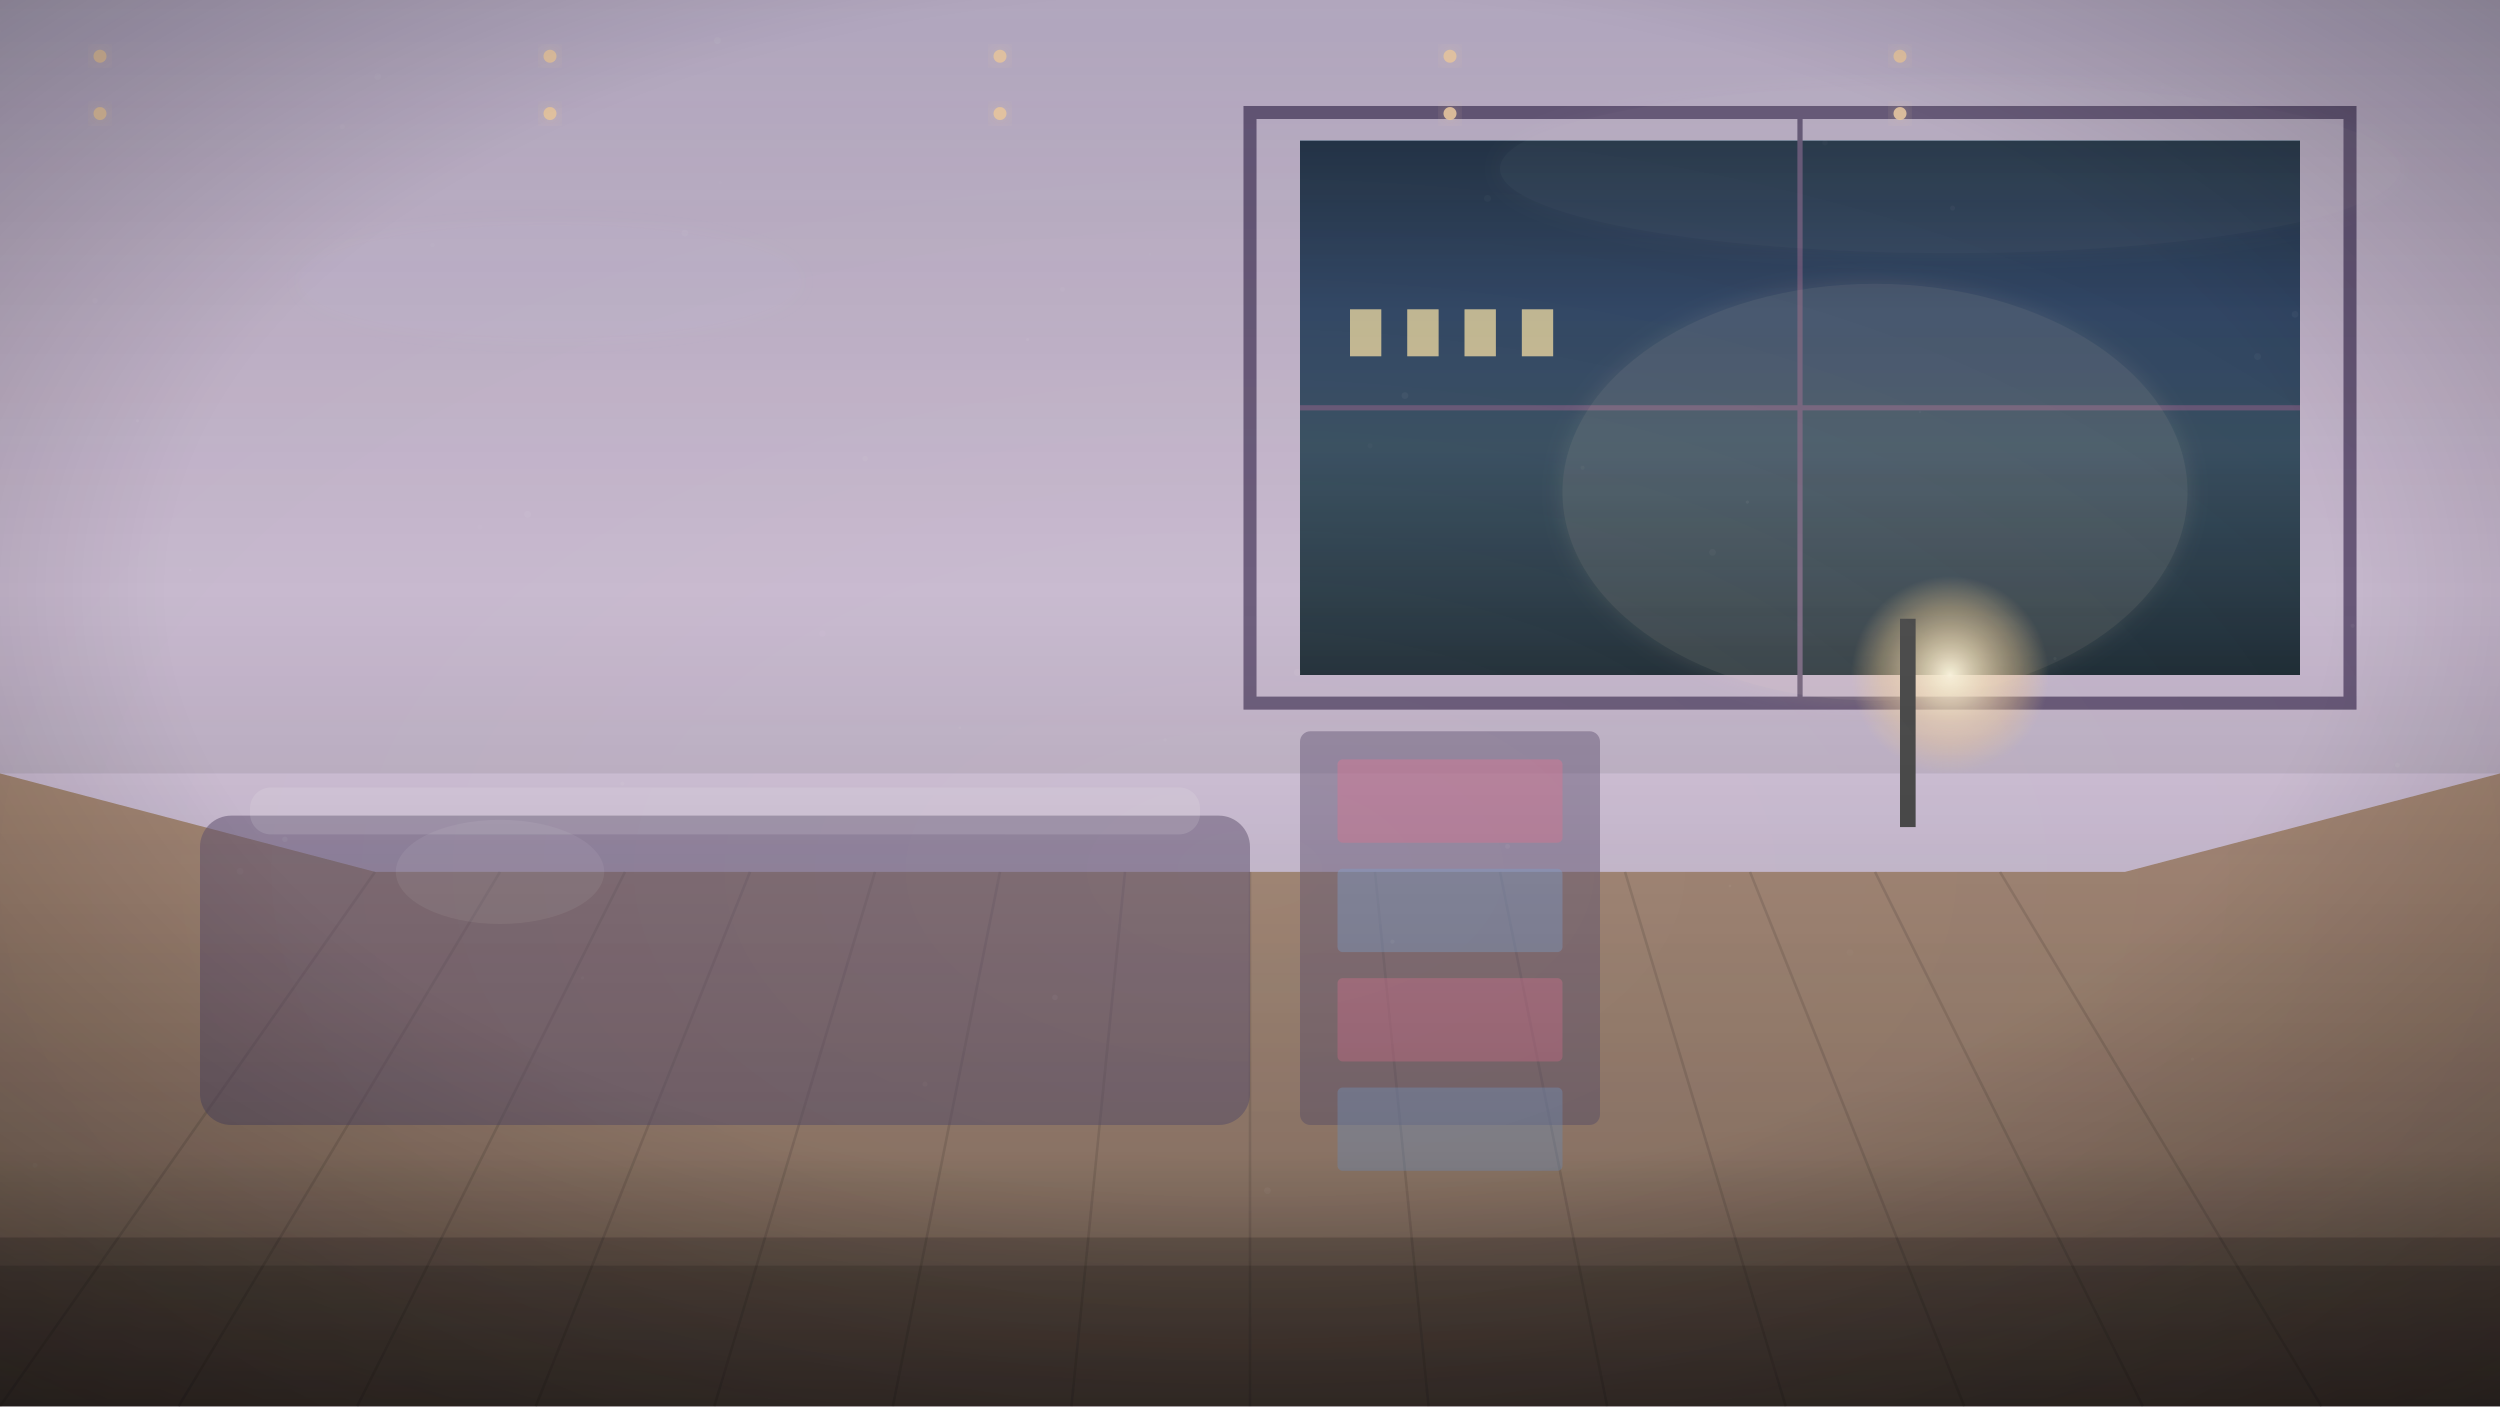
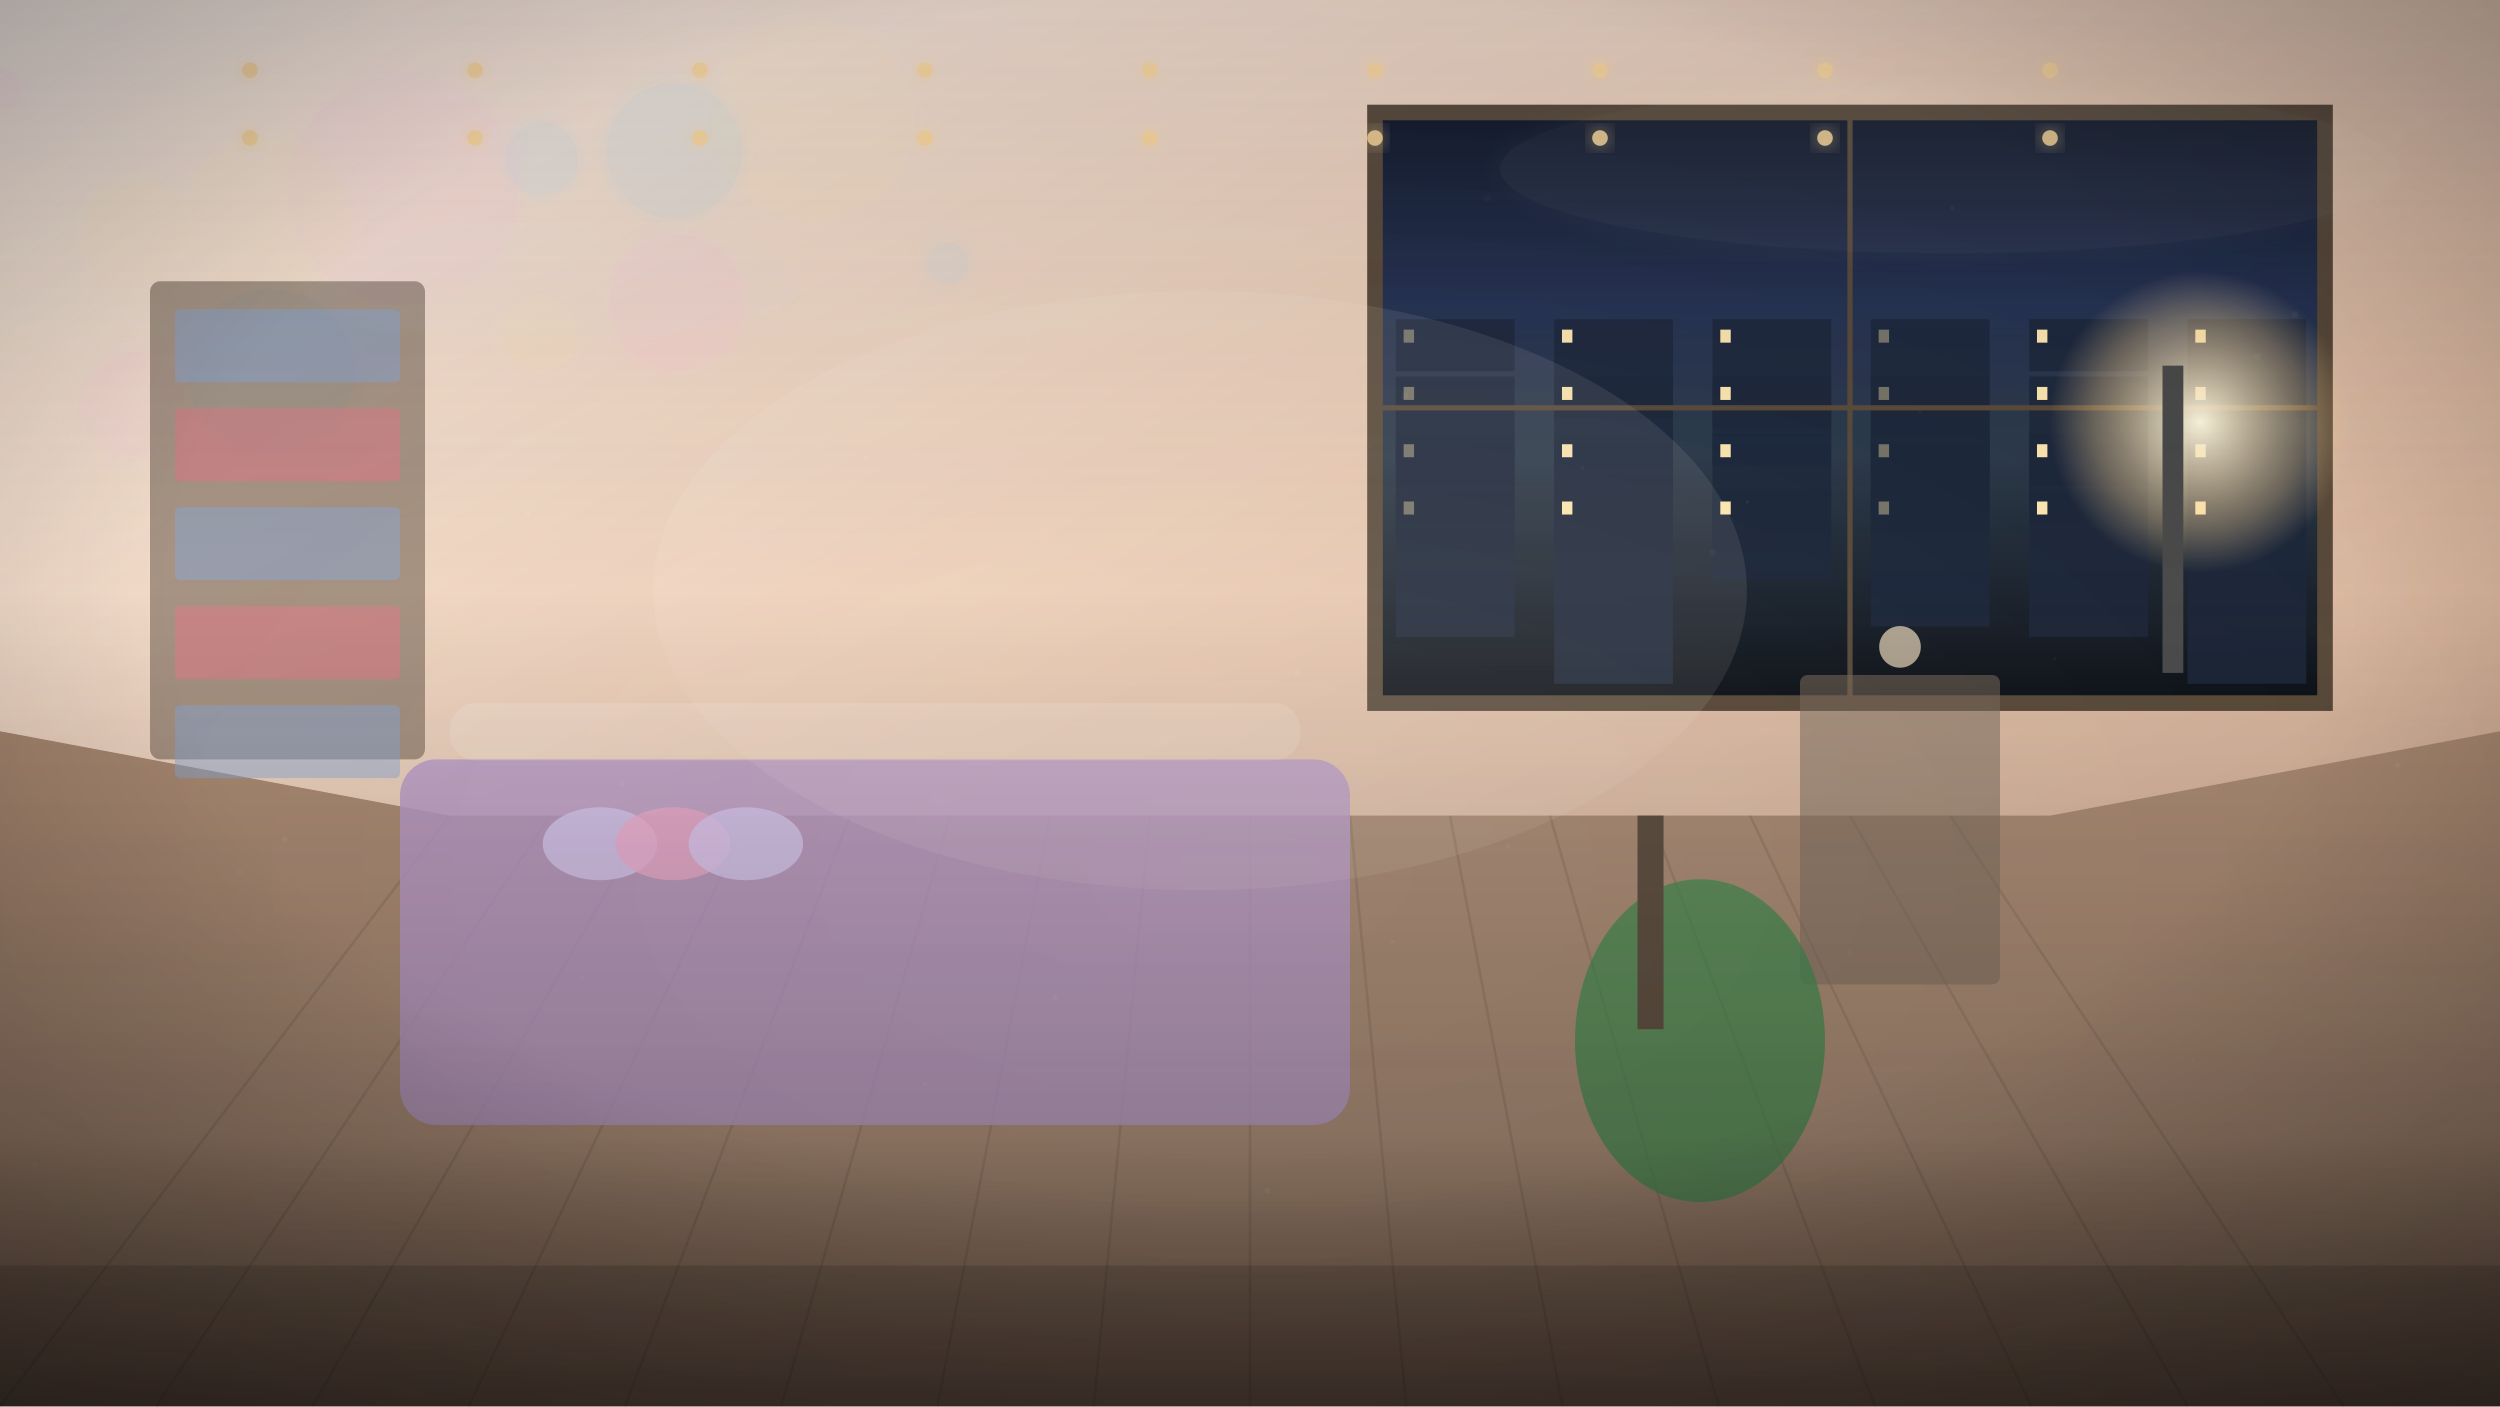
<svg xmlns="http://www.w3.org/2000/svg" viewBox="0 0 960 540" width="960" height="540">
  <defs>
    <linearGradient id="skyTop" x1="0" y1="0" x2="0" y2="1">
      <stop offset="0%" stop-color="#121828" />
      <stop offset="32%" stop-color="#243050" />
      <stop offset="58%" stop-color="#2a3848" />
      <stop offset="100%" stop-color="#0a0e14" />
    </linearGradient>
    <linearGradient id="skyDay" x1="0" y1="0" x2="0" y2="1">
      <stop offset="0%" stop-color="#6eb4e0" />
      <stop offset="38%" stop-color="#a8cce8" />
      <stop offset="70%" stop-color="#d8c098" />
      <stop offset="100%" stop-color="#6a8868" />
    </linearGradient>
    <linearGradient id="skySunset" x1="0" y1="0" x2="0" y2="1">
      <stop offset="0%" stop-color="#ff6b4a" />
      <stop offset="28%" stop-color="#d84888" />
      <stop offset="55%" stop-color="#683878" />
      <stop offset="100%" stop-color="#120818" />
    </linearGradient>
    <linearGradient id="haze" x1="0" y1="0.4" x2="0" y2="1">
      <stop offset="0%" stop-color="#fff" stop-opacity="0" />
      <stop offset="100%" stop-color="#c8d8f0" stop-opacity="0.22" />
    </linearGradient>
    <filter id="softGlow" x="-40%" y="-40%" width="180%" height="180%">
      <feGaussianBlur stdDeviation="4" result="b" />
      <feMerge>
        <feMergeNode in="b" />
        <feMergeNode in="SourceGraphic" />
      </feMerge>
    </filter>
    <filter id="neonGlow" x="-60%" y="-60%" width="220%" height="220%">
      <feGaussianBlur stdDeviation="6" result="b" />
      <feMerge>
        <feMergeNode in="b" />
        <feMergeNode in="b" />
        <feMergeNode in="SourceGraphic" />
      </feMerge>
    </filter>
    <filter id="paintSoft" x="-2%" y="-2%" width="104%" height="104%">
      <feGaussianBlur stdDeviation="0.6" />
    </filter>
    <radialGradient id="sunDisc" cx="0.5" cy="0.5" r="0.5">
      <stop offset="0%" stop-color="#fff8e8" />
      <stop offset="55%" stop-color="#ffd080" />
      <stop offset="100%" stop-color="#ff904000" />
    </radialGradient>
    <radialGradient id="moonGlow" cx="0.5" cy="0.5" r="0.5">
      <stop offset="0%" stop-color="#fffef8" />
      <stop offset="40%" stop-color="#e8e0f0" />
      <stop offset="100%" stop-color="#e8e0f000" />
    </radialGradient>
    <linearGradient id="wallWarm" x1="0" y1="0" x2="1" y2="1">
      <stop offset="0%" stop-color="#fff0e4" />
      <stop offset="45%" stop-color="#e8c8b0" />
      <stop offset="100%" stop-color="#c8a088" />
    </linearGradient>
    <linearGradient id="wallCool" x1="0" y1="0" x2="0" y2="1">
      <stop offset="0%" stop-color="#eef2f8" />
      <stop offset="100%" stop-color="#b8c0d0" />
    </linearGradient>
    <linearGradient id="floorWood" x1="0" y1="0.6" x2="0" y2="1">
      <stop offset="0%" stop-color="#a88870" />
      <stop offset="100%" stop-color="#685040" />
    </linearGradient>
    <radialGradient id="lampGlow" cx="0.5" cy="0.5" r="0.5">
      <stop offset="0%" stop-color="#fff8e0" />
      <stop offset="70%" stop-color="#ffd898" stop-opacity="0.35" />
      <stop offset="100%" stop-color="#ffd898" stop-opacity="0" />
    </radialGradient>
    <radialGradient id="vignette" cx="0.5" cy="0.42" r="0.78">
      <stop offset="55%" stop-color="#000" stop-opacity="0" />
      <stop offset="100%" stop-color="#030508" stop-opacity="0.38" />
    </radialGradient>
    <linearGradient id="filmGrade" x1="0" y1="0" x2="0" y2="1">
      <stop offset="0%" stop-color="#283858" stop-opacity="0.14" />
      <stop offset="42%" stop-color="#000" stop-opacity="0" />
      <stop offset="100%" stop-color="#000" stop-opacity="0.32" />
    </linearGradient>
    <radialGradient id="stageGlow" cx="0.5" cy="0.62" r="0.55">
      <stop offset="0%" stop-color="#fff" stop-opacity="0.06" />
      <stop offset="100%" stop-color="#fff" stop-opacity="0" />
    </radialGradient>
  </defs>
-   <rect width="960" height="540" fill="#d8c8e0" />
-   <polygon points="0,297 0,540 960,540 960,297 816,334.8 144,334.8" fill="url(#floorWood)" opacity="0.92" />
-   <line x1="0" y1="540" x2="144" y2="334.8" stroke="#000" stroke-opacity="0.12" stroke-width="1" />
-   <line x1="68.571" y1="540" x2="192" y2="334.8" stroke="#000" stroke-opacity="0.12" stroke-width="1" />
-   <line x1="137.143" y1="540" x2="240" y2="334.8" stroke="#000" stroke-opacity="0.12" stroke-width="1" />
-   <line x1="205.714" y1="540" x2="288" y2="334.8" stroke="#000" stroke-opacity="0.12" stroke-width="1" />
-   <line x1="274.286" y1="540" x2="336" y2="334.8" stroke="#000" stroke-opacity="0.12" stroke-width="1" />
-   <line x1="342.857" y1="540" x2="384" y2="334.8" stroke="#000" stroke-opacity="0.12" stroke-width="1" />
-   <line x1="411.429" y1="540" x2="432" y2="334.8" stroke="#000" stroke-opacity="0.12" stroke-width="1" />
-   <line x1="480" y1="540" x2="480" y2="334.8" stroke="#000" stroke-opacity="0.12" stroke-width="1" />
-   <line x1="548.571" y1="540" x2="528" y2="334.8" stroke="#000" stroke-opacity="0.12" stroke-width="1" />
-   <line x1="617.143" y1="540" x2="576" y2="334.8" stroke="#000" stroke-opacity="0.12" stroke-width="1" />
-   <line x1="685.714" y1="540" x2="624" y2="334.8" stroke="#000" stroke-opacity="0.12" stroke-width="1" />
-   <line x1="754.286" y1="540" x2="672" y2="334.8" stroke="#000" stroke-opacity="0.12" stroke-width="1" />
-   <line x1="822.857" y1="540" x2="720" y2="334.8" stroke="#000" stroke-opacity="0.12" stroke-width="1" />
-   <line x1="891.429" y1="540" x2="768" y2="334.8" stroke="#000" stroke-opacity="0.12" stroke-width="1" />
-   <rect x="0" y="0" width="960" height="297" fill="#000" opacity="0.08" />
-   <rect x="499.2" y="54" width="384" height="205.2" fill="#87ceeb" />
-   <rect x="499.2" y="54" width="384" height="205.2" fill="url(#skyTop)" opacity="0.85" />
-   <rect x="518.4" y="118.8" width="12" height="18" fill="#ffe8a8" opacity="0.5" />
-   <rect x="540.4" y="118.8" width="12" height="18" fill="#ffe8a8" opacity="0.5" />
-   <rect x="562.4" y="118.8" width="12" height="18" fill="#ffe8a8" opacity="0.5" />
-   <rect x="584.4" y="118.8" width="12" height="18" fill="#ffe8a8" opacity="0.5" />
-   <rect x="518.4" y="118.8" width="12" height="18" fill="#ffe8a8" opacity="0.5" />
-   <rect x="540.4" y="118.8" width="12" height="18" fill="#ffe8a8" opacity="0.5" />
-   <rect x="562.4" y="118.8" width="12" height="18" fill="#ffe8a8" opacity="0.5" />
-   <rect x="584.4" y="118.8" width="12" height="18" fill="#ffe8a8" opacity="0.5" />
-   <rect x="480" y="43.2" width="422.4" height="226.8" fill="none" stroke="#685878" stroke-width="5" />
-   <path d="M691.2 43.2 L691.2 270 M499.2 156.6 L883.2 156.6" stroke="#685878" stroke-width="2" />
-   <ellipse cx="720" cy="189" rx="120" ry="80" fill="#ffe8c8" opacity="0.12" filter="url(#softGlow)" />
-   <circle cx="38.4" cy="21.6" r="2.5" fill="#ffd8a8" opacity="0.9" filter="url(#softGlow)" />
-   <circle cx="211.2" cy="21.6" r="2.5" fill="#ffd8a8" opacity="0.9" filter="url(#softGlow)" />
-   <circle cx="384" cy="21.6" r="2.5" fill="#ffd8a8" opacity="0.9" filter="url(#softGlow)" />
-   <circle cx="556.8" cy="21.6" r="2.5" fill="#ffd8a8" opacity="0.9" filter="url(#softGlow)" />
-   <circle cx="729.6" cy="21.6" r="2.5" fill="#ffd8a8" opacity="0.9" filter="url(#softGlow)" />
-   <circle cx="38.4" cy="43.6" r="2.5" fill="#ffd8a8" opacity="0.9" filter="url(#softGlow)" />
-   <circle cx="211.2" cy="43.6" r="2.5" fill="#ffd8a8" opacity="0.9" filter="url(#softGlow)" />
-   <circle cx="384" cy="43.6" r="2.5" fill="#ffd8a8" opacity="0.9" filter="url(#softGlow)" />
-   <circle cx="556.8" cy="43.6" r="2.5" fill="#ffd8a8" opacity="0.9" filter="url(#softGlow)" />
-   <circle cx="729.6" cy="43.6" r="2.5" fill="#ffd8a8" opacity="0.9" filter="url(#softGlow)" />
-   <rect x="76.8" y="313.2" width="403.2" height="118.8" rx="12" fill="#685878" opacity="0.55" />
-   <rect x="96" y="302.4" width="364.8" height="18" rx="8" fill="#fff" opacity="0.15" />
-   <ellipse cx="192" cy="334.8" rx="40" ry="20" fill="#fff" opacity="0.08" />
-   <rect x="499.2" y="280.8" width="115.2" height="151.2" fill="#685878" opacity="0.5" rx="4" />
-   <rect x="513.6" y="291.6" width="86.4" height="32" fill="#e87898" opacity="0.45" rx="2" />
-   <rect x="513.6" y="333.6" width="86.4" height="32" fill="#88a8d8" opacity="0.45" rx="2" />
-   <rect x="513.6" y="375.6" width="86.4" height="32" fill="#e87898" opacity="0.45" rx="2" />
-   <rect x="513.6" y="417.6" width="86.4" height="32" fill="#88a8d8" opacity="0.45" rx="2" />
-   <circle cx="748.8" cy="259.2" r="38" fill="url(#lampGlow)" />
-   <rect x="729.6" y="237.6" width="6" height="80" fill="#484848" />
-   <rect x="0" y="475.2" width="960" height="64.8" fill="#000" opacity="0.2" />
+   <rect width="960" height="540" fill="url(#wallWarm)" />
+   <polygon points="0,280.8 0,540 960,540 960,280.8 787.2,313.2 172.8,313.2" fill="url(#floorWood)" />
+   <line x1="0" y1="540" x2="172.8" y2="313.2" stroke="#000" stroke-opacity="0.1" stroke-width="1" />
+   <line x1="60" y1="540" x2="211.2" y2="313.2" stroke="#000" stroke-opacity="0.1" stroke-width="1" />
+   <line x1="120" y1="540" x2="249.6" y2="313.2" stroke="#000" stroke-opacity="0.1" stroke-width="1" />
+   <line x1="180" y1="540" x2="288" y2="313.2" stroke="#000" stroke-opacity="0.1" stroke-width="1" />
+   <line x1="240" y1="540" x2="326.4" y2="313.2" stroke="#000" stroke-opacity="0.1" stroke-width="1" />
+   <line x1="300" y1="540" x2="364.8" y2="313.2" stroke="#000" stroke-opacity="0.1" stroke-width="1" />
+   <line x1="360" y1="540" x2="403.2" y2="313.2" stroke="#000" stroke-opacity="0.1" stroke-width="1" />
+   <line x1="420" y1="540" x2="441.6" y2="313.2" stroke="#000" stroke-opacity="0.1" stroke-width="1" />
+   <line x1="480" y1="540" x2="480" y2="313.2" stroke="#000" stroke-opacity="0.1" stroke-width="1" />
+   <line x1="540" y1="540" x2="518.4" y2="313.2" stroke="#000" stroke-opacity="0.1" stroke-width="1" />
+   <line x1="600" y1="540" x2="556.8" y2="313.2" stroke="#000" stroke-opacity="0.1" stroke-width="1" />
+   <line x1="660" y1="540" x2="595.2" y2="313.2" stroke="#000" stroke-opacity="0.1" stroke-width="1" />
+   <line x1="720" y1="540" x2="633.6" y2="313.2" stroke="#000" stroke-opacity="0.1" stroke-width="1" />
+   <line x1="780" y1="540" x2="672" y2="313.2" stroke="#000" stroke-opacity="0.1" stroke-width="1" />
+   <line x1="840" y1="540" x2="710.4" y2="313.2" stroke="#000" stroke-opacity="0.1" stroke-width="1" />
+   <line x1="900" y1="540" x2="748.8" y2="313.2" stroke="#000" stroke-opacity="0.1" stroke-width="1" />
+   <rect x="528" y="43.2" width="364.8" height="226.8" fill="url(#skyTop)" />
+   <rect x="536" y="122.58" width="45.6" height="20" fill="#1a2438" opacity="0.85" />
+   <rect x="539" y="126.58" width="4" height="5" fill="#ffe8b0" opacity="0.4" />
+   <rect x="596.8" y="122.58" width="45.6" height="38" fill="#1a2438" opacity="0.85" />
+   <rect x="599.8" y="126.58" width="4" height="5" fill="#ffe8b0" opacity="1.4" />
+   <rect x="657.6" y="122.58" width="45.6" height="56" fill="#1a2438" opacity="0.85" />
+   <rect x="660.6" y="126.58" width="4" height="5" fill="#ffe8b0" opacity="2.4" />
+   <rect x="718.4" y="122.58" width="45.6" height="74" fill="#1a2438" opacity="0.85" />
+   <rect x="721.4" y="126.58" width="4" height="5" fill="#ffe8b0" opacity="0.4" />
+   <rect x="779.2" y="122.58" width="45.6" height="20" fill="#1a2438" opacity="0.85" />
+   <rect x="782.2" y="126.58" width="4" height="5" fill="#ffe8b0" opacity="1.4" />
+   <rect x="840" y="122.58" width="45.6" height="38" fill="#1a2438" opacity="0.85" />
+   <rect x="843" y="126.58" width="4" height="5" fill="#ffe8b0" opacity="2.4" />
+   <rect x="536" y="144.58" width="45.6" height="56" fill="#1a2438" opacity="0.85" />
+   <rect x="539" y="148.58" width="4" height="5" fill="#ffe8b0" opacity="0.4" />
+   <rect x="596.8" y="144.58" width="45.6" height="74" fill="#1a2438" opacity="0.85" />
+   <rect x="599.8" y="148.58" width="4" height="5" fill="#ffe8b0" opacity="1.4" />
+   <rect x="657.6" y="144.58" width="45.6" height="20" fill="#1a2438" opacity="0.85" />
+   <rect x="660.6" y="148.58" width="4" height="5" fill="#ffe8b0" opacity="2.4" />
+   <rect x="718.4" y="144.58" width="45.6" height="38" fill="#1a2438" opacity="0.85" />
+   <rect x="721.4" y="148.58" width="4" height="5" fill="#ffe8b0" opacity="0.4" />
+   <rect x="779.2" y="144.58" width="45.6" height="56" fill="#1a2438" opacity="0.85" />
+   <rect x="782.2" y="148.58" width="4" height="5" fill="#ffe8b0" opacity="1.4" />
+   <rect x="840" y="144.58" width="45.6" height="74" fill="#1a2438" opacity="0.85" />
+   <rect x="843" y="148.58" width="4" height="5" fill="#ffe8b0" opacity="2.4" />
+   <rect x="536" y="166.58" width="45.6" height="20" fill="#1a2438" opacity="0.85" />
+   <rect x="539" y="170.58" width="4" height="5" fill="#ffe8b0" opacity="0.4" />
+   <rect x="596.8" y="166.58" width="45.6" height="38" fill="#1a2438" opacity="0.85" />
+   <rect x="599.8" y="170.58" width="4" height="5" fill="#ffe8b0" opacity="1.4" />
+   <rect x="657.6" y="166.58" width="45.6" height="56" fill="#1a2438" opacity="0.85" />
+   <rect x="660.6" y="170.58" width="4" height="5" fill="#ffe8b0" opacity="2.4" />
+   <rect x="718.4" y="166.58" width="45.6" height="74" fill="#1a2438" opacity="0.85" />
+   <rect x="721.4" y="170.58" width="4" height="5" fill="#ffe8b0" opacity="0.4" />
+   <rect x="779.2" y="166.58" width="45.6" height="20" fill="#1a2438" opacity="0.85" />
+   <rect x="782.2" y="170.58" width="4" height="5" fill="#ffe8b0" opacity="1.4" />
+   <rect x="840" y="166.58" width="45.6" height="38" fill="#1a2438" opacity="0.85" />
+   <rect x="843" y="170.58" width="4" height="5" fill="#ffe8b0" opacity="2.4" />
+   <rect x="536" y="188.58" width="45.6" height="56" fill="#1a2438" opacity="0.85" />
+   <rect x="539" y="192.58" width="4" height="5" fill="#ffe8b0" opacity="0.4" />
+   <rect x="596.8" y="188.58" width="45.6" height="74" fill="#1a2438" opacity="0.85" />
+   <rect x="599.8" y="192.58" width="4" height="5" fill="#ffe8b0" opacity="1.4" />
+   <rect x="657.6" y="188.58" width="45.6" height="20" fill="#1a2438" opacity="0.85" />
+   <rect x="660.6" y="192.58" width="4" height="5" fill="#ffe8b0" opacity="2.4" />
+   <rect x="718.4" y="188.58" width="45.6" height="38" fill="#1a2438" opacity="0.85" />
+   <rect x="721.4" y="192.58" width="4" height="5" fill="#ffe8b0" opacity="0.4" />
+   <rect x="779.2" y="188.58" width="45.6" height="56" fill="#1a2438" opacity="0.85" />
+   <rect x="782.2" y="192.58" width="4" height="5" fill="#ffe8b0" opacity="1.4" />
+   <rect x="840" y="188.58" width="45.6" height="74" fill="#1a2438" opacity="0.85" />
+   <rect x="843" y="192.58" width="4" height="5" fill="#ffe8b0" opacity="2.4" />
+   <circle cx="0" cy="34" r="8" fill="#ffb8e8" opacity="0.12" filter="url(#softGlow)" />
+   <circle cx="208" cy="61" r="14" fill="#88d8ff" opacity="0.12" filter="url(#softGlow)" />
+   <circle cx="52" cy="89" r="20" fill="#ffe8a8" opacity="0.12" filter="url(#softGlow)" />
+   <circle cx="260" cy="116" r="26" fill="#ffb8e8" opacity="0.12" filter="url(#softGlow)" />
+   <circle cx="104" cy="143" r="32" fill="#88d8ff" opacity="0.12" filter="url(#softGlow)" />
+   <circle cx="312" cy="46" r="38" fill="#ffe8a8" opacity="0.12" filter="url(#softGlow)" />
+   <circle cx="155" cy="73" r="44" fill="#ffb8e8" opacity="0.12" filter="url(#softGlow)" />
+   <circle cx="364" cy="101" r="8" fill="#88d8ff" opacity="0.12" filter="url(#softGlow)" />
+   <circle cx="207" cy="128" r="14" fill="#ffe8a8" opacity="0.12" filter="url(#softGlow)" />
+   <circle cx="51" cy="155" r="20" fill="#ffb8e8" opacity="0.12" filter="url(#softGlow)" />
+   <circle cx="259" cy="58" r="26" fill="#88d8ff" opacity="0.12" filter="url(#softGlow)" />
+   <circle cx="103" cy="85" r="32" fill="#ffe8a8" opacity="0.12" filter="url(#softGlow)" />
+   <rect x="528" y="43.2" width="364.8" height="226.8" fill="none" stroke="#584838" stroke-width="6" />
+   <path d="M710.4 43.2 L710.4 270 M528 156.6 L892.8 156.6" stroke="#584838" stroke-width="2" />
+   <circle cx="96" cy="27" r="3" fill="#ffd898" opacity="0.88" filter="url(#softGlow)" />
+   <circle cx="182.4" cy="27" r="3" fill="#ffd898" opacity="0.88" filter="url(#softGlow)" />
+   <circle cx="268.8" cy="27" r="3" fill="#ffd898" opacity="0.88" filter="url(#softGlow)" />
+   <circle cx="355.2" cy="27" r="3" fill="#ffd898" opacity="0.88" filter="url(#softGlow)" />
+   <circle cx="441.6" cy="27" r="3" fill="#ffd898" opacity="0.88" filter="url(#softGlow)" />
+   <circle cx="528" cy="27" r="3" fill="#ffd898" opacity="0.88" filter="url(#softGlow)" />
+   <circle cx="614.4" cy="27" r="3" fill="#ffd898" opacity="0.88" filter="url(#softGlow)" />
+   <circle cx="700.8" cy="27" r="3" fill="#ffd898" opacity="0.88" filter="url(#softGlow)" />
+   <circle cx="787.2" cy="27" r="3" fill="#ffd898" opacity="0.88" filter="url(#softGlow)" />
+   <circle cx="96" cy="53" r="3" fill="#ffd898" opacity="0.88" filter="url(#softGlow)" />
+   <circle cx="182.4" cy="53" r="3" fill="#ffd898" opacity="0.88" filter="url(#softGlow)" />
+   <circle cx="268.8" cy="53" r="3" fill="#ffd898" opacity="0.88" filter="url(#softGlow)" />
+   <circle cx="355.2" cy="53" r="3" fill="#ffd898" opacity="0.88" filter="url(#softGlow)" />
+   <circle cx="441.6" cy="53" r="3" fill="#ffd898" opacity="0.88" filter="url(#softGlow)" />
+   <circle cx="528" cy="53" r="3" fill="#ffd898" opacity="0.88" filter="url(#softGlow)" />
+   <circle cx="614.4" cy="53" r="3" fill="#ffd898" opacity="0.88" filter="url(#softGlow)" />
+   <circle cx="700.8" cy="53" r="3" fill="#ffd898" opacity="0.88" filter="url(#softGlow)" />
+   <circle cx="787.2" cy="53" r="3" fill="#ffd898" opacity="0.88" filter="url(#softGlow)" />
+   <rect x="57.6" y="108" width="105.6" height="183.6" fill="#685848" opacity="0.55" rx="4" />
+   <rect x="67.2" y="118.8" width="86.4" height="28" fill="#88a8d8" opacity="0.48" rx="2" />
+   <rect x="67.2" y="156.8" width="86.4" height="28" fill="#e87888" opacity="0.48" rx="2" />
+   <rect x="67.2" y="194.8" width="86.4" height="28" fill="#88a8d8" opacity="0.48" rx="2" />
+   <rect x="67.2" y="232.8" width="86.4" height="28" fill="#e87888" opacity="0.48" rx="2" />
+   <rect x="67.2" y="270.8" width="86.4" height="28" fill="#88a8d8" opacity="0.48" rx="2" />
+   <rect x="153.6" y="291.6" width="364.8" height="140.4" rx="14" fill="#b898c8" opacity="0.82" />
+   <rect x="172.8" y="270" width="326.4" height="22" rx="10" fill="#fff" opacity="0.14" />
+   <ellipse cx="230.4" cy="324" rx="22" ry="14" fill="#d8c8f0" opacity="0.75" />
+   <ellipse cx="258.4" cy="324" rx="22" ry="14" fill="#f0a8c8" opacity="0.75" />
+   <ellipse cx="286.4" cy="324" rx="22" ry="14" fill="#d8c8f0" opacity="0.75" />
+   <rect x="691.2" y="259.2" width="76.8" height="118.8" fill="#786858" opacity="0.55" rx="3" />
+   <circle cx="729.6" cy="248.4" r="8" fill="#ffe8c8" opacity="0.65" />
+   <ellipse cx="652.8" cy="399.6" rx="48" ry="62" fill="#388848" opacity="0.72" />
+   <rect x="628.8" y="313.2" width="10" height="82" fill="#584838" />
+   <circle cx="844.8" cy="162" r="58" fill="url(#lampGlow)" />
+   <rect x="830.4" y="140.4" width="8" height="118" fill="#484848" />
+   <ellipse cx="460.8" cy="226.8" rx="210" ry="115" fill="#fff8e8" opacity="0.09" />
  <circle cx="0.0" cy="7.8" r="0.60" fill="#fff" opacity="0.022" />
  <circle cx="131.5" cy="48.7" r="0.95" fill="#fff" opacity="0.032" />
  <circle cx="263.0" cy="89.5" r="1.30" fill="#fff" opacity="0.042" />
  <circle cx="394.6" cy="130.4" r="0.60" fill="#fff" opacity="0.052" />
  <circle cx="526.1" cy="171.2" r="0.95" fill="#fff" opacity="0.022" />
  <circle cx="657.6" cy="212.1" r="1.30" fill="#fff" opacity="0.032" />
  <circle cx="789.1" cy="252.9" r="0.60" fill="#fff" opacity="0.042" />
  <circle cx="920.6" cy="293.8" r="0.95" fill="#fff" opacity="0.052" />
  <circle cx="92.2" cy="334.6" r="1.30" fill="#fff" opacity="0.022" />
  <circle cx="223.7" cy="375.5" r="0.60" fill="#fff" opacity="0.032" />
  <circle cx="355.2" cy="416.3" r="0.95" fill="#fff" opacity="0.042" />
  <circle cx="486.7" cy="457.2" r="1.30" fill="#fff" opacity="0.052" />
  <circle cx="618.2" cy="39.0" r="0.60" fill="#fff" opacity="0.022" />
  <circle cx="749.8" cy="79.9" r="0.95" fill="#fff" opacity="0.032" />
  <circle cx="881.3" cy="120.7" r="1.30" fill="#fff" opacity="0.042" />
  <circle cx="52.8" cy="161.6" r="0.60" fill="#fff" opacity="0.052" />
  <circle cx="184.3" cy="202.4" r="0.95" fill="#fff" opacity="0.022" />
  <circle cx="315.8" cy="243.3" r="1.30" fill="#fff" opacity="0.032" />
  <circle cx="447.4" cy="284.1" r="0.60" fill="#fff" opacity="0.042" />
  <circle cx="578.9" cy="325.0" r="0.95" fill="#fff" opacity="0.052" />
  <circle cx="710.4" cy="365.8" r="1.30" fill="#fff" opacity="0.022" />
  <circle cx="841.9" cy="406.7" r="0.60" fill="#fff" opacity="0.032" />
  <circle cx="13.4" cy="447.5" r="0.95" fill="#fff" opacity="0.042" />
  <circle cx="145.0" cy="29.4" r="1.30" fill="#fff" opacity="0.052" />
  <circle cx="276.5" cy="70.2" r="0.60" fill="#fff" opacity="0.022" />
  <circle cx="408.0" cy="111.1" r="0.95" fill="#fff" opacity="0.032" />
  <circle cx="539.5" cy="151.9" r="1.30" fill="#fff" opacity="0.042" />
  <circle cx="671.0" cy="192.8" r="0.60" fill="#fff" opacity="0.052" />
  <circle cx="0.0" cy="12.1" r="0.50" fill="#fff" opacity="0.025" filter="url(#softGlow)" />
  <circle cx="166.1" cy="94.1" r="0.78" fill="#fff" opacity="0.033" filter="url(#softGlow)" />
  <circle cx="332.2" cy="176.1" r="1.06" fill="#fff" opacity="0.041" filter="url(#softGlow)" />
  <circle cx="498.2" cy="258.2" r="1.34" fill="#fff" opacity="0.049" filter="url(#softGlow)" />
  <circle cx="664.3" cy="340.2" r="0.50" fill="#fff" opacity="0.057" filter="url(#softGlow)" />
  <circle cx="830.4" cy="33.4" r="0.78" fill="#fff" opacity="0.025" filter="url(#softGlow)" />
  <circle cx="36.5" cy="115.5" r="1.06" fill="#fff" opacity="0.033" filter="url(#softGlow)" />
  <circle cx="202.6" cy="197.5" r="1.34" fill="#fff" opacity="0.041" filter="url(#softGlow)" />
  <circle cx="368.6" cy="279.5" r="0.50" fill="#fff" opacity="0.049" filter="url(#softGlow)" />
  <circle cx="534.7" cy="361.6" r="0.78" fill="#fff" opacity="0.057" filter="url(#softGlow)" />
  <circle cx="700.8" cy="54.8" r="1.06" fill="#fff" opacity="0.025" filter="url(#softGlow)" />
  <circle cx="866.9" cy="136.9" r="1.34" fill="#fff" opacity="0.033" filter="url(#softGlow)" />
  <circle cx="73.0" cy="218.9" r="0.50" fill="#fff" opacity="0.041" filter="url(#softGlow)" />
  <circle cx="239.0" cy="300.9" r="0.78" fill="#fff" opacity="0.049" filter="url(#softGlow)" />
  <circle cx="405.1" cy="383.0" r="1.06" fill="#fff" opacity="0.057" filter="url(#softGlow)" />
  <circle cx="571.2" cy="76.2" r="1.34" fill="#fff" opacity="0.025" filter="url(#softGlow)" />
  <circle cx="737.3" cy="158.2" r="0.50" fill="#fff" opacity="0.033" filter="url(#softGlow)" />
  <circle cx="903.4" cy="240.3" r="0.78" fill="#fff" opacity="0.041" filter="url(#softGlow)" />
  <circle cx="109.4" cy="322.3" r="1.06" fill="#fff" opacity="0.049" filter="url(#softGlow)" />
  <circle cx="275.5" cy="15.6" r="1.34" fill="#fff" opacity="0.057" filter="url(#softGlow)" />
  <circle cx="441.6" cy="97.6" r="0.50" fill="#fff" opacity="0.025" filter="url(#softGlow)" />
  <circle cx="607.7" cy="179.6" r="0.78" fill="#fff" opacity="0.033" filter="url(#softGlow)" />
  <ellipse cx="748.8" cy="64.8" rx="172.8" ry="32.4" fill="#fff8e8" opacity="0.045" filter="url(#softGlow)" />
  <ellipse cx="211.2" cy="108" rx="96" ry="21.6" fill="#c8e8ff" opacity="0.035" filter="url(#softGlow)" />
  <rect width="960" height="540" fill="url(#stageGlow)" />
  <rect width="960" height="540" fill="url(#haze)" opacity="0.14" />
  <rect width="960" height="540" fill="url(#filmGrade)" />
  <rect width="960" height="540" fill="url(#vignette)" />
  <rect x="0" y="486" width="960" height="54" fill="#000" opacity="0.14" />
</svg>
